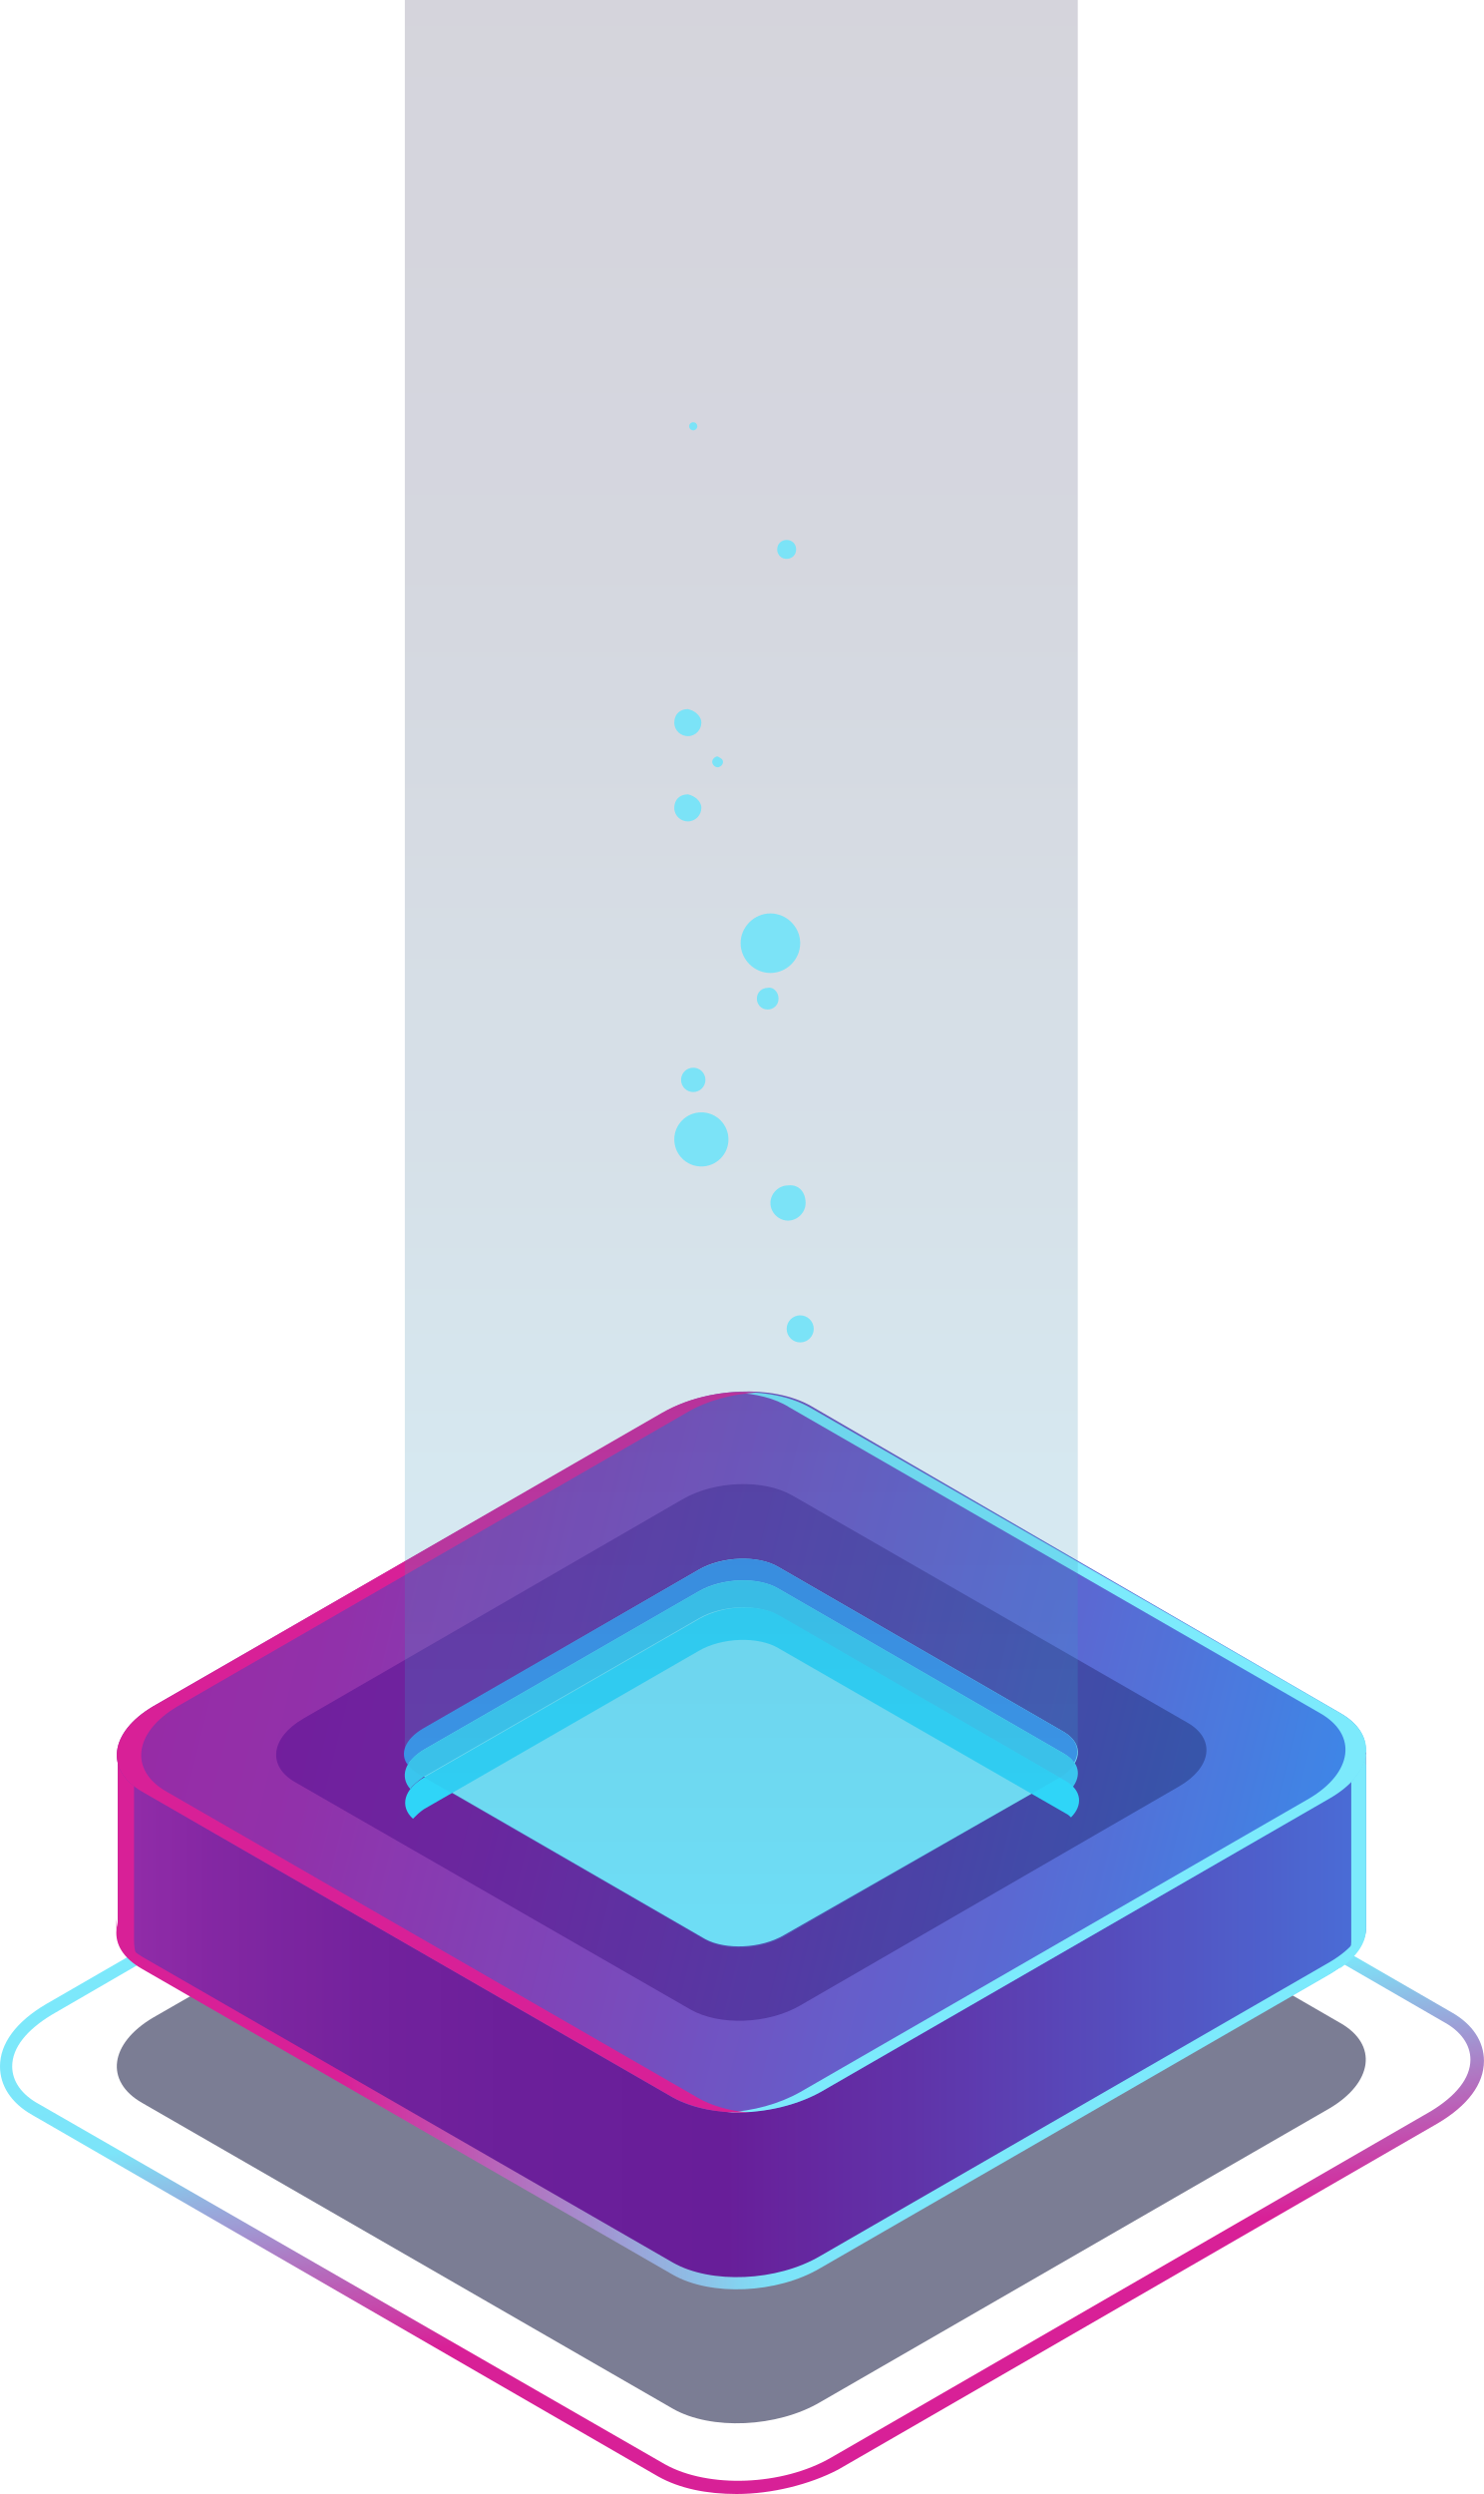
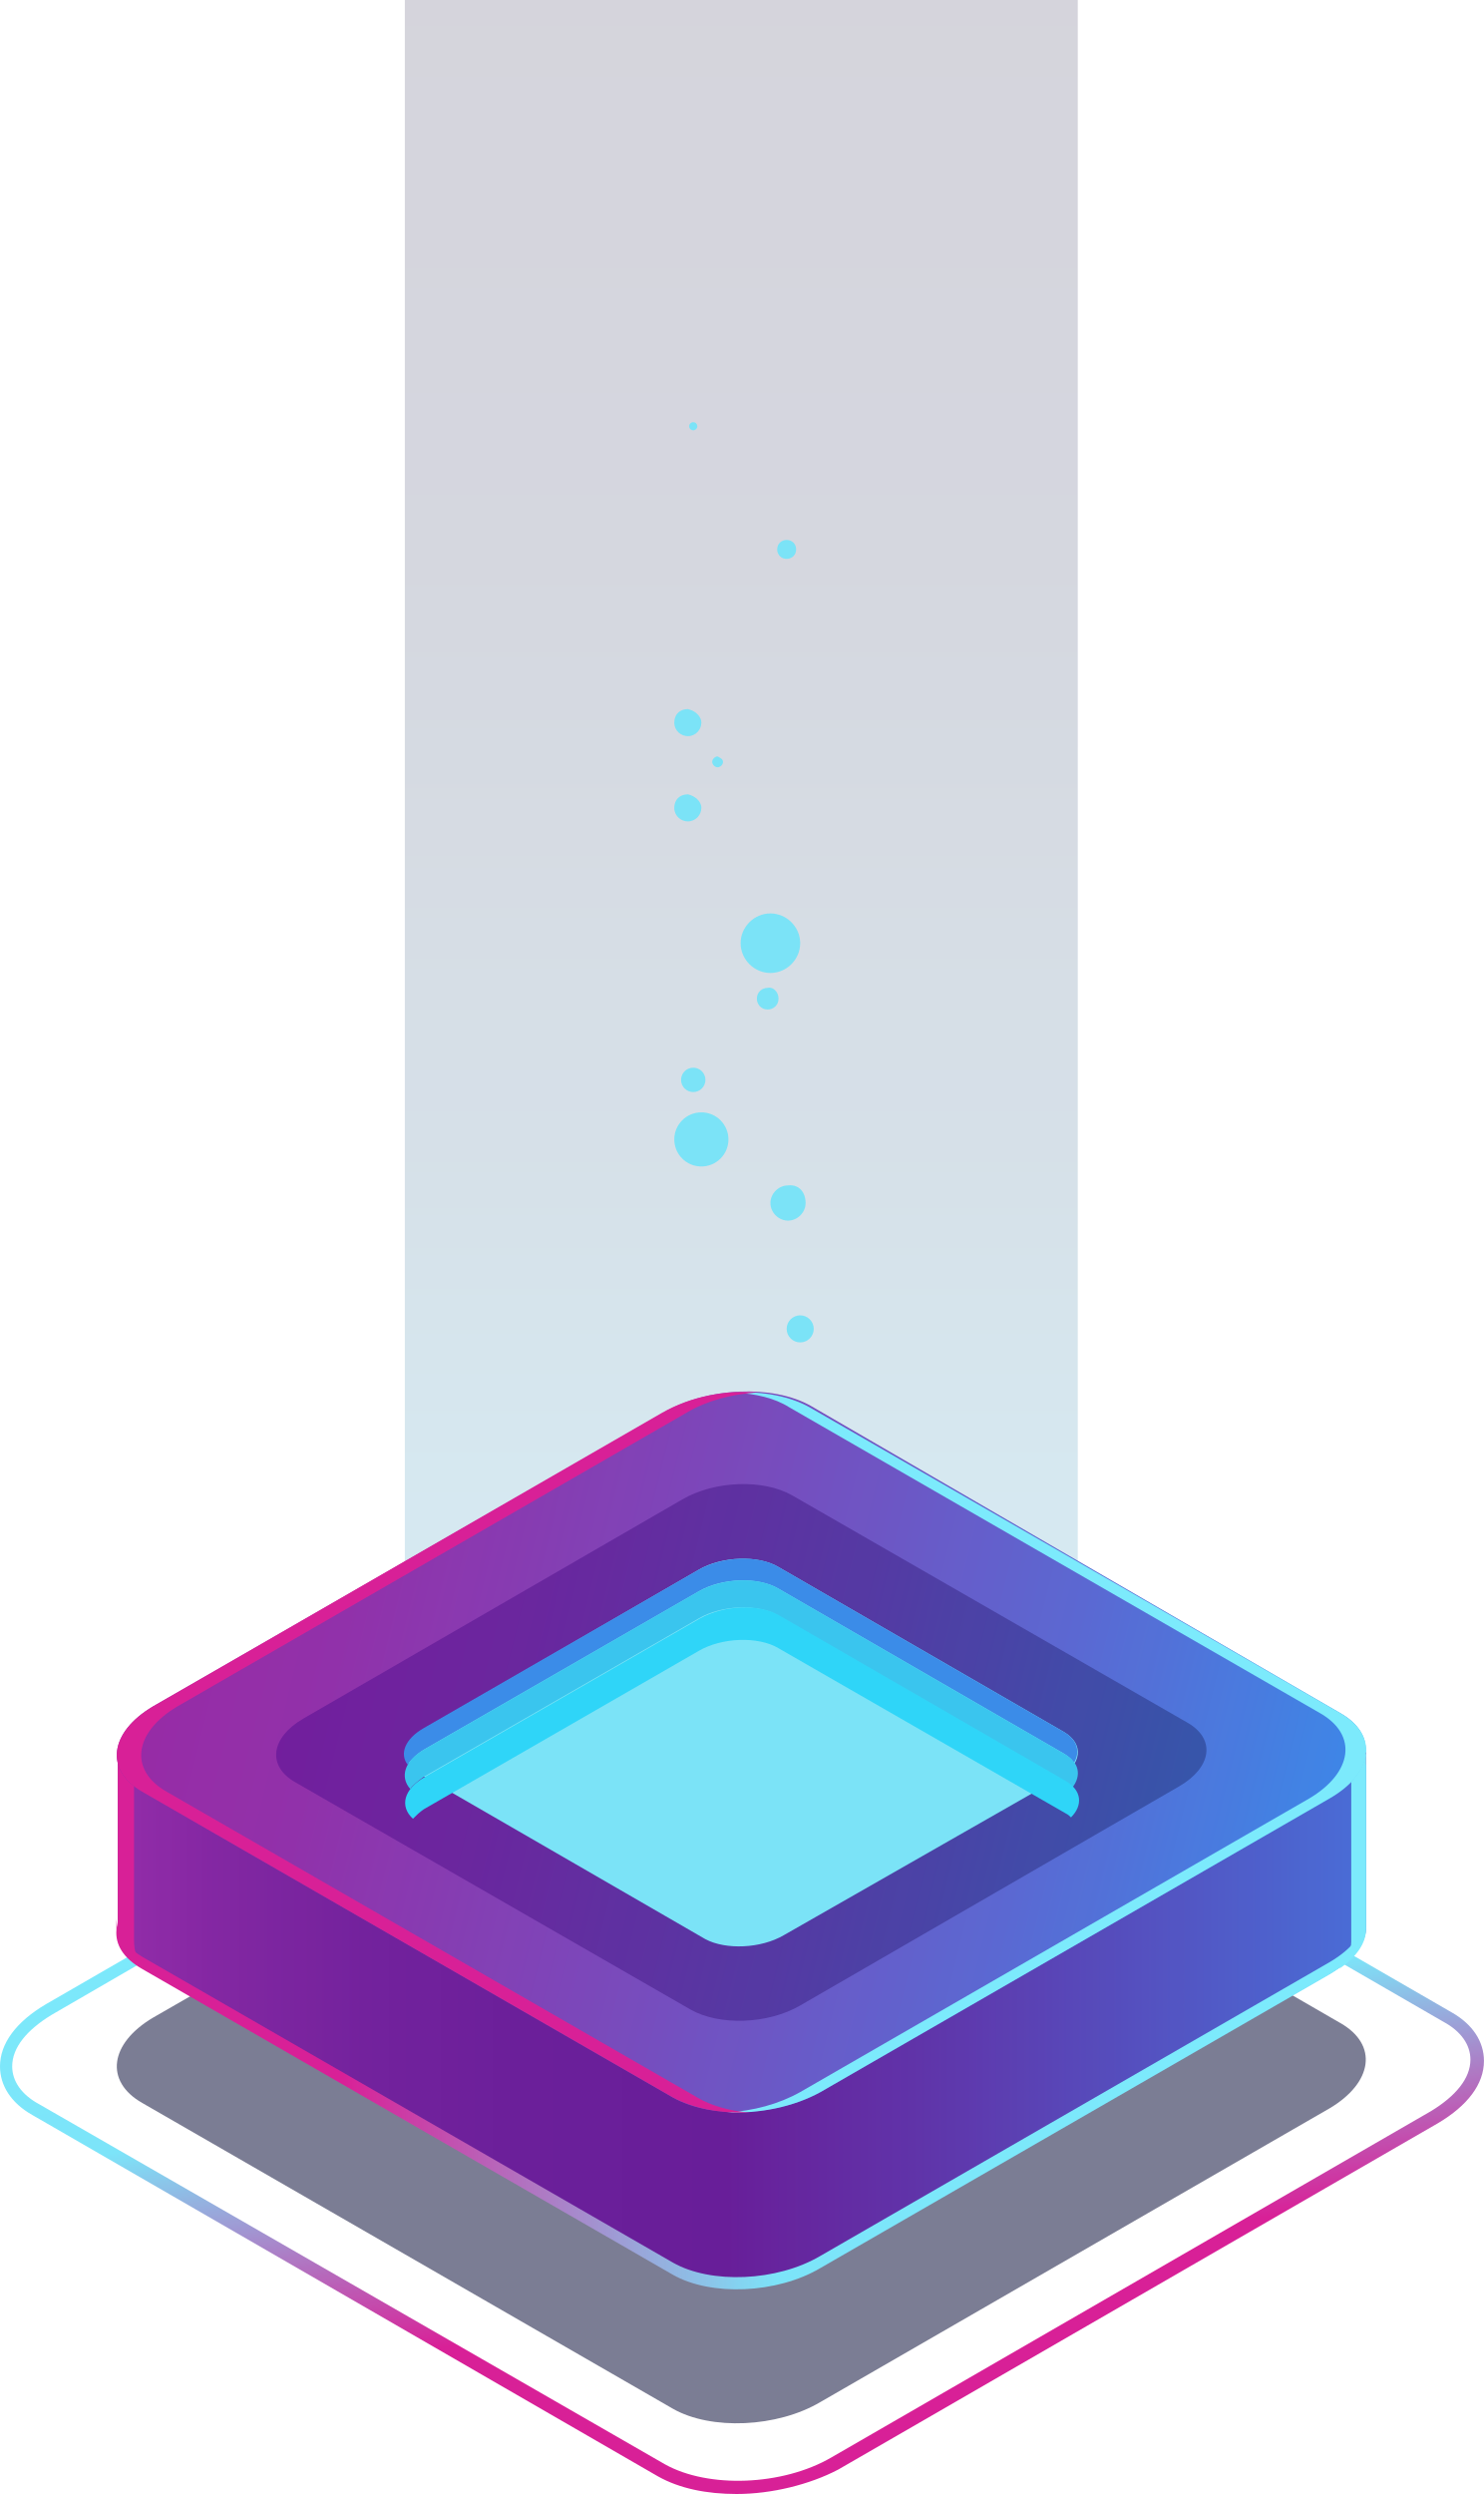
<svg xmlns="http://www.w3.org/2000/svg" width="247" height="415" viewBox="0 0 247 415" fill="none">
  <g id="Frame" opacity="0.9">
    <g id="Main">
-       <g id="base">
-         <path id="Vector" opacity="0.6" d="M112.006 400.814L23.663 349.924C17.353 346.321 18.255 340.016 25.466 335.738L110.429 286.875C117.641 282.596 128.683 282.146 134.994 285.749L223.111 336.639C229.422 340.241 228.52 346.546 221.308 350.825L136.571 399.688C129.359 403.966 118.317 404.417 112.006 400.814Z" fill="#0C0F38" />
-         <path id="Vector_2" d="M122.599 415C117.641 415 113.133 414.099 109.527 412.073L5.409 351.951C1.803 349.924 0 346.997 0 343.844C0 340.016 2.704 336.413 7.662 333.486L107.499 275.841C116.288 270.662 129.81 270.212 137.473 274.715L241.591 334.837C245.197 336.864 247 339.791 247 342.944C247 346.772 244.296 350.374 239.338 353.302L139.501 410.947C134.768 413.424 128.458 415 122.599 415ZM110.654 410.046C117.866 414.099 130.261 413.649 138.374 408.92L238.211 351.275C242.267 348.798 244.746 345.871 244.746 342.718C244.746 340.241 243.169 337.99 240.239 336.413L136.12 276.291C129.134 272.238 116.514 272.689 108.401 277.417L8.564 335.288C4.507 337.764 2.028 340.692 2.028 343.844C2.028 346.321 3.606 348.573 6.536 350.149L110.654 410.046Z" fill="url(#paint0_linear_2_35)" />
-         <path id="Vector_3" d="M227.393 291.603H183.672L134.768 263.456C128.458 259.853 117.415 260.304 110.203 264.582L63.102 291.603H19.607V320.876C19.381 323.353 20.734 325.605 23.889 327.406L112.232 378.296C118.542 381.899 129.585 381.449 136.797 377.17L221.534 328.307C225.365 326.055 227.393 323.353 227.393 320.651V291.603Z" fill="url(#paint1_linear_2_35)" />
-         <path id="Vector_4" d="M221.308 326.506L136.571 375.369C129.359 379.647 118.317 380.098 112.006 376.495L23.663 325.605C20.734 323.804 19.381 321.552 19.381 319.075V321.101C19.156 323.578 20.508 325.83 23.663 327.632L112.006 378.521C118.317 382.124 129.359 381.674 136.571 377.396L221.308 328.532C225.14 326.281 227.168 323.578 227.168 320.876V318.85C227.168 321.552 225.14 324.254 221.308 326.506Z" fill="url(#paint2_linear_2_35)" />
-         <path id="Vector_5" d="M22.311 322.903V293.63H66.032L113.133 266.609C120.345 262.33 131.388 261.88 137.698 265.483L186.377 293.63H227.393V291.603H183.672L134.768 263.456C128.458 259.853 117.415 260.304 110.203 264.582L63.102 291.603H19.607V320.876C19.381 323.353 20.734 325.605 23.889 327.406L24.339 327.632C22.762 326.281 22.311 324.704 22.311 322.903Z" fill="#D4088C" />
-         <path id="Vector_6" d="M224.914 293.855V323.128C224.914 324.704 224.013 326.055 222.886 327.632C225.816 325.605 227.393 323.353 227.393 320.876V291.829C226.492 292.504 225.59 293.18 224.914 293.855Z" fill="#6EE8FC" />
-         <path id="Vector_7" d="M112.006 349.023L23.663 298.133C17.353 294.531 18.255 288.226 25.466 283.947L110.429 235.084C117.641 230.806 128.683 230.355 134.994 233.958L223.111 285.073C229.422 288.676 228.52 294.981 221.308 299.259L136.571 348.123C129.359 352.176 118.317 352.626 112.006 349.023Z" fill="url(#paint3_linear_2_35)" />
-         <path id="Vector_8" d="M223.111 285.073L134.768 234.183C131.613 232.382 127.106 231.481 122.373 231.706C125.754 231.932 128.909 232.607 131.388 234.183L219.731 285.073C226.041 288.676 225.14 294.981 217.928 299.259L133.191 348.123C129.585 350.149 125.303 351.275 121.021 351.5C126.43 351.725 132.064 350.6 136.571 348.123L221.308 299.259C228.745 294.981 229.422 288.676 223.111 285.073Z" fill="#6EE8FC" />
-         <path id="Vector_9" d="M114.936 334.387L49.13 296.557C44.397 293.855 45.073 289.126 50.482 285.974L113.584 249.495C118.993 246.343 127.106 246.118 131.839 248.82L197.645 286.649C202.378 289.352 201.702 294.08 196.293 297.233L133.191 333.711C127.782 336.864 119.669 337.089 114.936 334.387Z" fill="url(#paint4_linear_2_35)" />
-         <path id="Vector_10" d="M117.415 322.678L69.863 295.206C66.483 293.18 66.933 289.802 70.765 287.55L116.288 261.205C120.12 258.953 126.204 258.728 129.585 260.754L177.137 288.226C180.517 290.252 180.067 293.63 176.235 295.882L130.486 322.002C126.655 324.254 120.796 324.479 117.415 322.678Z" fill="#6DE0F6" />
-         <path id="Vector_11" d="M116.063 349.023L27.72 298.133C21.41 294.531 22.311 288.226 29.523 283.947L114.26 235.084C117.641 233.058 121.922 231.932 126.204 231.706C120.796 231.256 114.936 232.382 110.203 235.084L25.466 283.947C18.255 288.226 17.353 294.531 23.663 298.133L112.006 349.023C115.387 350.825 119.894 351.725 124.627 351.5C121.472 351.275 118.317 350.374 116.063 349.023Z" fill="#D4088C" />
-         <path id="Vector_12" d="M70.539 291.153L116.288 264.807C120.12 262.556 126.204 262.33 129.585 264.357L177.137 291.829C177.813 292.279 178.489 292.729 178.714 293.405C179.841 291.603 179.391 289.577 177.137 288.226L129.585 260.754C126.204 258.728 120.345 258.953 116.288 261.205L70.539 287.55C67.384 289.352 66.483 291.829 67.835 293.63C68.511 292.729 69.412 291.829 70.539 291.153Z" fill="#267FE5" />
-         <path id="Vector_13" d="M70.539 295.657L116.288 269.311C120.12 267.059 126.204 266.834 129.585 268.861L177.137 296.332C177.813 296.782 178.264 297.008 178.489 297.458C180.067 295.431 179.616 293.18 177.137 291.829L129.585 264.357C126.204 262.33 120.345 262.556 116.288 264.807L70.539 291.153C67.384 292.954 66.483 295.657 68.286 297.683C68.736 297.008 69.638 296.332 70.539 295.657Z" fill="#25BFEC" />
-         <path id="Vector_14" d="M68.736 302.637C69.187 302.187 69.863 301.511 70.539 301.061L116.288 274.715C120.12 272.463 126.204 272.238 129.585 274.265L177.362 301.736C177.813 301.961 178.038 302.187 178.264 302.412C180.292 300.385 180.067 297.908 177.362 296.332L129.81 268.861C126.43 266.834 120.57 267.059 116.514 269.311L70.765 295.657C67.159 297.683 66.483 300.61 68.736 302.637Z" fill="#18D0F7" />
-       </g>
      <g id="bubble-col">
        <path id="Vector_15" opacity="0.2" d="M179.616 0H67.384V291.829C67.384 292.954 68.06 294.306 69.638 295.206L117.19 322.678C120.57 324.704 126.43 324.479 130.486 322.227L176.235 295.882C178.264 294.756 179.39 293.18 179.39 291.829V0H179.616Z" fill="url(#paint5_linear_2_35)" />
+         <g id="base">
+           <path id="Vector" opacity="0.6" d="M112.006 400.814L23.663 349.924C17.353 346.321 18.255 340.016 25.466 335.738L110.429 286.875C117.641 282.596 128.683 282.146 134.994 285.749L223.111 336.639C229.422 340.241 228.52 346.546 221.308 350.825L136.571 399.688C129.359 403.966 118.317 404.417 112.006 400.814Z" fill="#0C0F38" />
+           <path id="Vector_2" d="M122.599 415C117.641 415 113.133 414.099 109.527 412.073L5.409 351.951C1.803 349.924 0 346.997 0 343.844C0 340.016 2.704 336.413 7.662 333.486L107.499 275.841C116.288 270.662 129.81 270.212 137.473 274.715L241.591 334.837C245.197 336.864 247 339.791 247 342.944C247 346.772 244.296 350.374 239.338 353.302L139.501 410.947C134.768 413.424 128.458 415 122.599 415ZM110.654 410.046C117.866 414.099 130.261 413.649 138.374 408.92L238.211 351.275C242.267 348.798 244.746 345.871 244.746 342.718C244.746 340.241 243.169 337.99 240.239 336.413L136.12 276.291C129.134 272.238 116.514 272.689 108.401 277.417L8.564 335.288C4.507 337.764 2.028 340.692 2.028 343.844C2.028 346.321 3.606 348.573 6.536 350.149L110.654 410.046Z" fill="url(#paint0_linear_2_35)" />
+           <path id="Vector_3" d="M227.393 291.603H183.672L134.768 263.456C128.458 259.853 117.415 260.304 110.203 264.582L63.102 291.603H19.607V320.876C19.381 323.353 20.734 325.605 23.889 327.406L112.232 378.296C118.542 381.899 129.585 381.449 136.797 377.17L221.534 328.307C225.365 326.055 227.393 323.353 227.393 320.651V291.603Z" fill="url(#paint1_linear_2_35)" />
+           <path id="Vector_4" d="M221.308 326.506L136.571 375.369C129.359 379.647 118.317 380.098 112.006 376.495L23.663 325.605C20.734 323.804 19.381 321.552 19.381 319.075V321.101C19.156 323.578 20.508 325.83 23.663 327.632L112.006 378.521C118.317 382.124 129.359 381.674 136.571 377.396L221.308 328.532C225.14 326.281 227.168 323.578 227.168 320.876V318.85C227.168 321.552 225.14 324.254 221.308 326.506Z" fill="url(#paint2_linear_2_35)" />
+           <path id="Vector_5" d="M22.311 322.903V293.63H66.032L113.133 266.609C120.345 262.33 131.388 261.88 137.698 265.483L186.377 293.63H227.393V291.603H183.672L134.768 263.456C128.458 259.853 117.415 260.304 110.203 264.582L63.102 291.603H19.607V320.876C19.381 323.353 20.734 325.605 23.889 327.406L24.339 327.632C22.762 326.281 22.311 324.704 22.311 322.903Z" fill="#D4088C" />
+           <path id="Vector_6" d="M224.914 293.855V323.128C224.914 324.704 224.013 326.055 222.886 327.632C225.816 325.605 227.393 323.353 227.393 320.876V291.829C226.492 292.504 225.59 293.18 224.914 293.855Z" fill="#6EE8FC" />
+           <path id="Vector_7" d="M112.006 349.023L23.663 298.133C17.353 294.531 18.255 288.226 25.466 283.947L110.429 235.084C117.641 230.806 128.683 230.355 134.994 233.958L223.111 285.073C229.422 288.676 228.52 294.981 221.308 299.259L136.571 348.123C129.359 352.176 118.317 352.626 112.006 349.023Z" fill="url(#paint3_linear_2_35)" />
+           <path id="Vector_8" d="M223.111 285.073L134.768 234.183C131.613 232.382 127.106 231.481 122.373 231.706C125.754 231.932 128.909 232.607 131.388 234.183L219.731 285.073C226.041 288.676 225.14 294.981 217.928 299.259L133.191 348.123C129.585 350.149 125.303 351.275 121.021 351.5C126.43 351.725 132.064 350.6 136.571 348.123L221.308 299.259C228.745 294.981 229.422 288.676 223.111 285.073Z" fill="#6EE8FC" />
+           <path id="Vector_9" d="M114.936 334.387L49.13 296.557C44.397 293.855 45.073 289.126 50.482 285.974L113.584 249.495C118.993 246.343 127.106 246.118 131.839 248.82L197.645 286.649C202.378 289.352 201.702 294.08 196.293 297.233L133.191 333.711C127.782 336.864 119.669 337.089 114.936 334.387Z" fill="url(#paint4_linear_2_35)" />
+           <path id="Vector_10" d="M117.415 322.678L69.863 295.206C66.483 293.18 66.933 289.802 70.765 287.55L116.288 261.205C120.12 258.953 126.204 258.728 129.585 260.754L177.137 288.226C180.517 290.252 180.067 293.63 176.235 295.882L130.486 322.002C126.655 324.254 120.796 324.479 117.415 322.678Z" fill="#6DE0F6" />
+           <path id="Vector_11" d="M116.063 349.023L27.72 298.133C21.41 294.531 22.311 288.226 29.523 283.947L114.26 235.084C117.641 233.058 121.922 231.932 126.204 231.706C120.796 231.256 114.936 232.382 110.203 235.084L25.466 283.947C18.255 288.226 17.353 294.531 23.663 298.133L112.006 349.023C115.387 350.825 119.894 351.725 124.627 351.5C121.472 351.275 118.317 350.374 116.063 349.023Z" fill="#D4088C" />
+           <path id="Vector_12" d="M70.539 291.153L116.288 264.807C120.12 262.556 126.204 262.33 129.585 264.357L177.137 291.829C177.813 292.279 178.489 292.729 178.714 293.405C179.841 291.603 179.391 289.577 177.137 288.226L129.585 260.754C126.204 258.728 120.345 258.953 116.288 261.205L70.539 287.55C67.384 289.352 66.483 291.829 67.835 293.63C68.511 292.729 69.412 291.829 70.539 291.153Z" fill="#267FE5" />
+           <path id="Vector_13" d="M70.539 295.657L116.288 269.311C120.12 267.059 126.204 266.834 129.585 268.861L177.137 296.332C177.813 296.782 178.264 297.008 178.489 297.458C180.067 295.431 179.616 293.18 177.137 291.829L129.585 264.357C126.204 262.33 120.345 262.556 116.288 264.807L70.539 291.153C67.384 292.954 66.483 295.657 68.286 297.683C68.736 297.008 69.638 296.332 70.539 295.657Z" fill="#25BFEC" />
+           <path id="Vector_14" d="M68.736 302.637C69.187 302.187 69.863 301.511 70.539 301.061L116.288 274.715C120.12 272.463 126.204 272.238 129.585 274.265L177.362 301.736C177.813 301.961 178.038 302.187 178.264 302.412C180.292 300.385 180.067 297.908 177.362 296.332L129.81 268.861C126.43 266.834 120.57 267.059 116.514 269.311L70.765 295.657C67.159 297.683 66.483 300.61 68.736 302.637Z" fill="#18D0F7" />
+         </g>
        <g id="bubbles">
          <path id="Vector_16" d="M134.092 200.182C134.092 201.758 132.74 203.109 131.162 203.109C129.585 203.109 128.233 201.758 128.233 200.182C128.233 198.606 129.585 197.254 131.162 197.254C132.965 197.029 134.092 198.38 134.092 200.182Z" fill="#6DE0F6" />
          <path id="Vector_17" d="M115.387 181.717C116.507 181.717 117.415 180.81 117.415 179.691C117.415 178.571 116.507 177.664 115.387 177.664C114.267 177.664 113.359 178.571 113.359 179.691C113.359 180.81 114.267 181.717 115.387 181.717Z" fill="#6DE0F6" />
          <path id="Vector_18" d="M133.191 156.948C133.191 159.65 130.937 161.902 128.233 161.902C125.528 161.902 123.275 159.65 123.275 156.948C123.275 154.246 125.528 151.994 128.233 151.994C130.937 151.994 133.191 154.246 133.191 156.948Z" fill="#6DE0F6" />
          <path id="Vector_19" d="M116.739 120.244C116.739 121.37 115.838 122.496 114.485 122.496C113.359 122.496 112.232 121.595 112.232 120.244C112.232 118.893 113.133 117.992 114.485 117.992C115.612 118.218 116.739 119.118 116.739 120.244Z" fill="#6DE0F6" />
          <path id="Vector_20" d="M133.191 223.375C134.435 223.375 135.444 222.367 135.444 221.123C135.444 219.88 134.435 218.871 133.191 218.871C131.946 218.871 130.937 219.88 130.937 221.123C130.937 222.367 131.946 223.375 133.191 223.375Z" fill="#6DE0F6" />
          <path id="Vector_21" d="M132.515 91.422C132.515 92.322 131.839 92.998 130.937 92.998C130.036 92.998 129.359 92.322 129.359 91.422C129.359 90.521 130.036 89.845 130.937 89.845C131.839 89.845 132.515 90.521 132.515 91.422Z" fill="#6DE0F6" />
          <path id="Vector_22" d="M115.387 71.606C115.76 71.606 116.063 71.304 116.063 70.931C116.063 70.558 115.76 70.255 115.387 70.255C115.013 70.255 114.711 70.558 114.711 70.931C114.711 71.304 115.013 71.606 115.387 71.606Z" fill="#6DE0F6" />
          <path id="Vector_23" d="M116.739 194.102C119.228 194.102 121.246 192.086 121.246 189.598C121.246 187.111 119.228 185.095 116.739 185.095C114.25 185.095 112.232 187.111 112.232 189.598C112.232 192.086 114.25 194.102 116.739 194.102Z" fill="#6DE0F6" />
          <path id="Vector_24" d="M116.739 134.43C116.739 135.556 115.838 136.682 114.485 136.682C113.359 136.682 112.232 135.781 112.232 134.43C112.232 133.079 113.133 132.179 114.485 132.179C115.612 132.404 116.739 133.304 116.739 134.43Z" fill="#6DE0F6" />
          <path id="Vector_25" d="M120.345 126.774C120.345 127.225 119.894 127.675 119.443 127.675C118.993 127.675 118.542 127.225 118.542 126.774C118.542 126.324 118.993 125.874 119.443 125.874C119.894 126.099 120.345 126.324 120.345 126.774Z" fill="#6DE0F6" />
          <path id="Vector_26" d="M129.585 166.18C129.585 167.306 128.683 167.982 127.782 167.982C126.655 167.982 125.979 167.081 125.979 166.18C125.979 165.054 126.88 164.379 127.782 164.379C128.683 164.154 129.585 165.054 129.585 166.18Z" fill="#6DE0F6" />
        </g>
      </g>
    </g>
  </g>
  <defs>
    <linearGradient id="paint0_linear_2_35" x1="112.342" y1="273.066" x2="134.566" y2="413.497" gradientUnits="userSpaceOnUse">
      <stop stop-color="#6EE8FC" />
      <stop offset="0.22" stop-color="#6EE8FC" />
      <stop offset="0.489" stop-color="#6EE1F8" />
      <stop offset="0.774" stop-color="#D4088C" />
      <stop offset="1" stop-color="#D4088C" />
    </linearGradient>
    <linearGradient id="paint1_linear_2_35" x1="-0.109" y1="320.974" x2="253.126" y2="320.974" gradientUnits="userSpaceOnUse">
      <stop stop-color="#A31FA9" />
      <stop offset="0.067" stop-color="#8B17A0" />
      <stop offset="0.149" stop-color="#740F98" />
      <stop offset="0.239" stop-color="#640A92" />
      <stop offset="0.341" stop-color="#5B078F" />
      <stop offset="0.478" stop-color="#58068E" />
      <stop offset="0.626" stop-color="#4D22A3" />
      <stop offset="0.944" stop-color="#3168DA" />
      <stop offset="1" stop-color="#2C75E4" />
    </linearGradient>
    <linearGradient id="paint2_linear_2_35" x1="-0.109" y1="349.938" x2="253.126" y2="349.938" gradientUnits="userSpaceOnUse">
      <stop stop-color="#D4088C" />
      <stop offset="0.226" stop-color="#D4088C" />
      <stop offset="0.511" stop-color="#6EE1F8" />
      <stop offset="0.78" stop-color="#6EE8FC" />
      <stop offset="1" stop-color="#6EE8FC" />
    </linearGradient>
    <linearGradient id="paint3_linear_2_35" x1="17.847" y1="291.596" x2="212.783" y2="339.872" gradientUnits="userSpaceOnUse">
      <stop stop-color="#8D139B" />
      <stop offset="0.165" stop-color="#851BA1" />
      <stop offset="0.428" stop-color="#6E33B2" />
      <stop offset="0.755" stop-color="#4958CD" />
      <stop offset="1" stop-color="#2979E4" />
    </linearGradient>
    <linearGradient id="paint4_linear_2_35" x1="44.835" y1="291.595" x2="189.964" y2="327.537" gradientUnits="userSpaceOnUse">
      <stop stop-color="#630692" />
      <stop offset="0.226" stop-color="#5B0E94" />
      <stop offset="0.587" stop-color="#432399" />
      <stop offset="1" stop-color="#2142A1" />
    </linearGradient>
    <linearGradient id="paint5_linear_2_35" x1="123.472" y1="323.931" x2="123.472" y2="0" gradientUnits="userSpaceOnUse">
      <stop offset="0.011" stop-color="#25BFEC" />
      <stop offset="0.045" stop-color="#24B4E1" />
      <stop offset="0.219" stop-color="#1F83B0" />
      <stop offset="0.39" stop-color="#1B5A86" />
      <stop offset="0.557" stop-color="#173A66" />
      <stop offset="0.717" stop-color="#152350" />
      <stop offset="0.868" stop-color="#131642" />
      <stop offset="1" stop-color="#13113D" />
    </linearGradient>
  </defs>
</svg>
